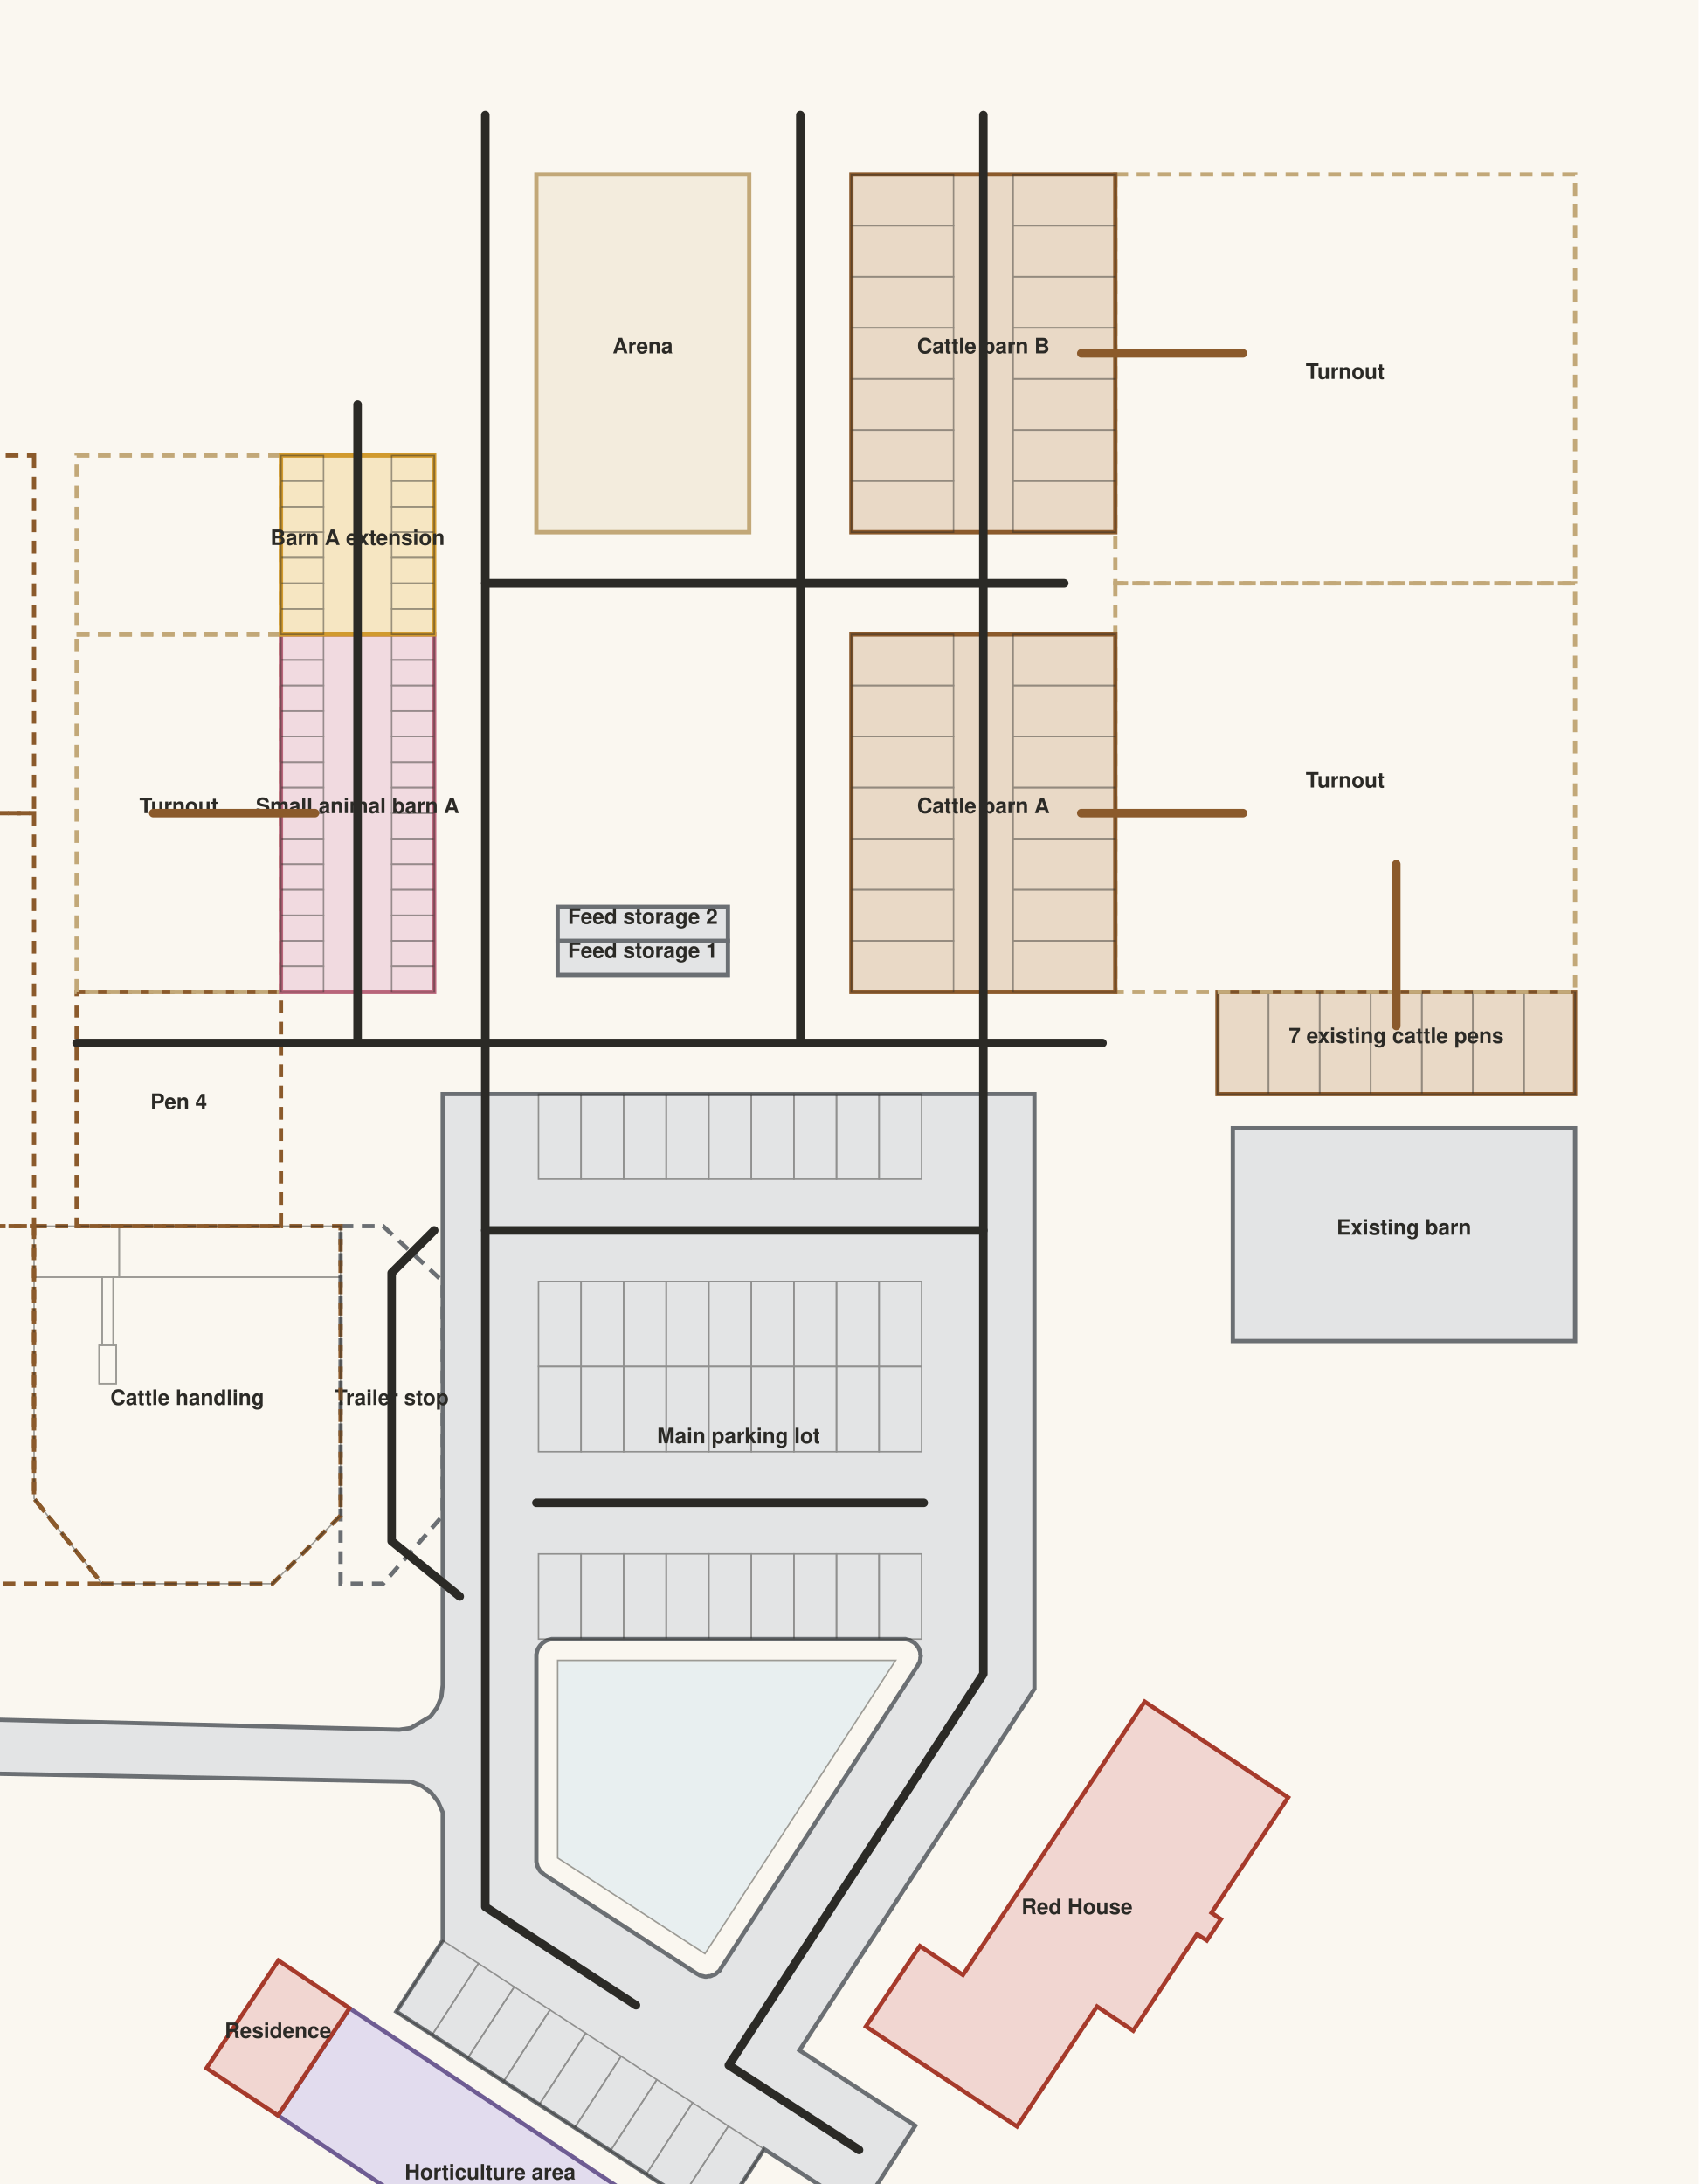
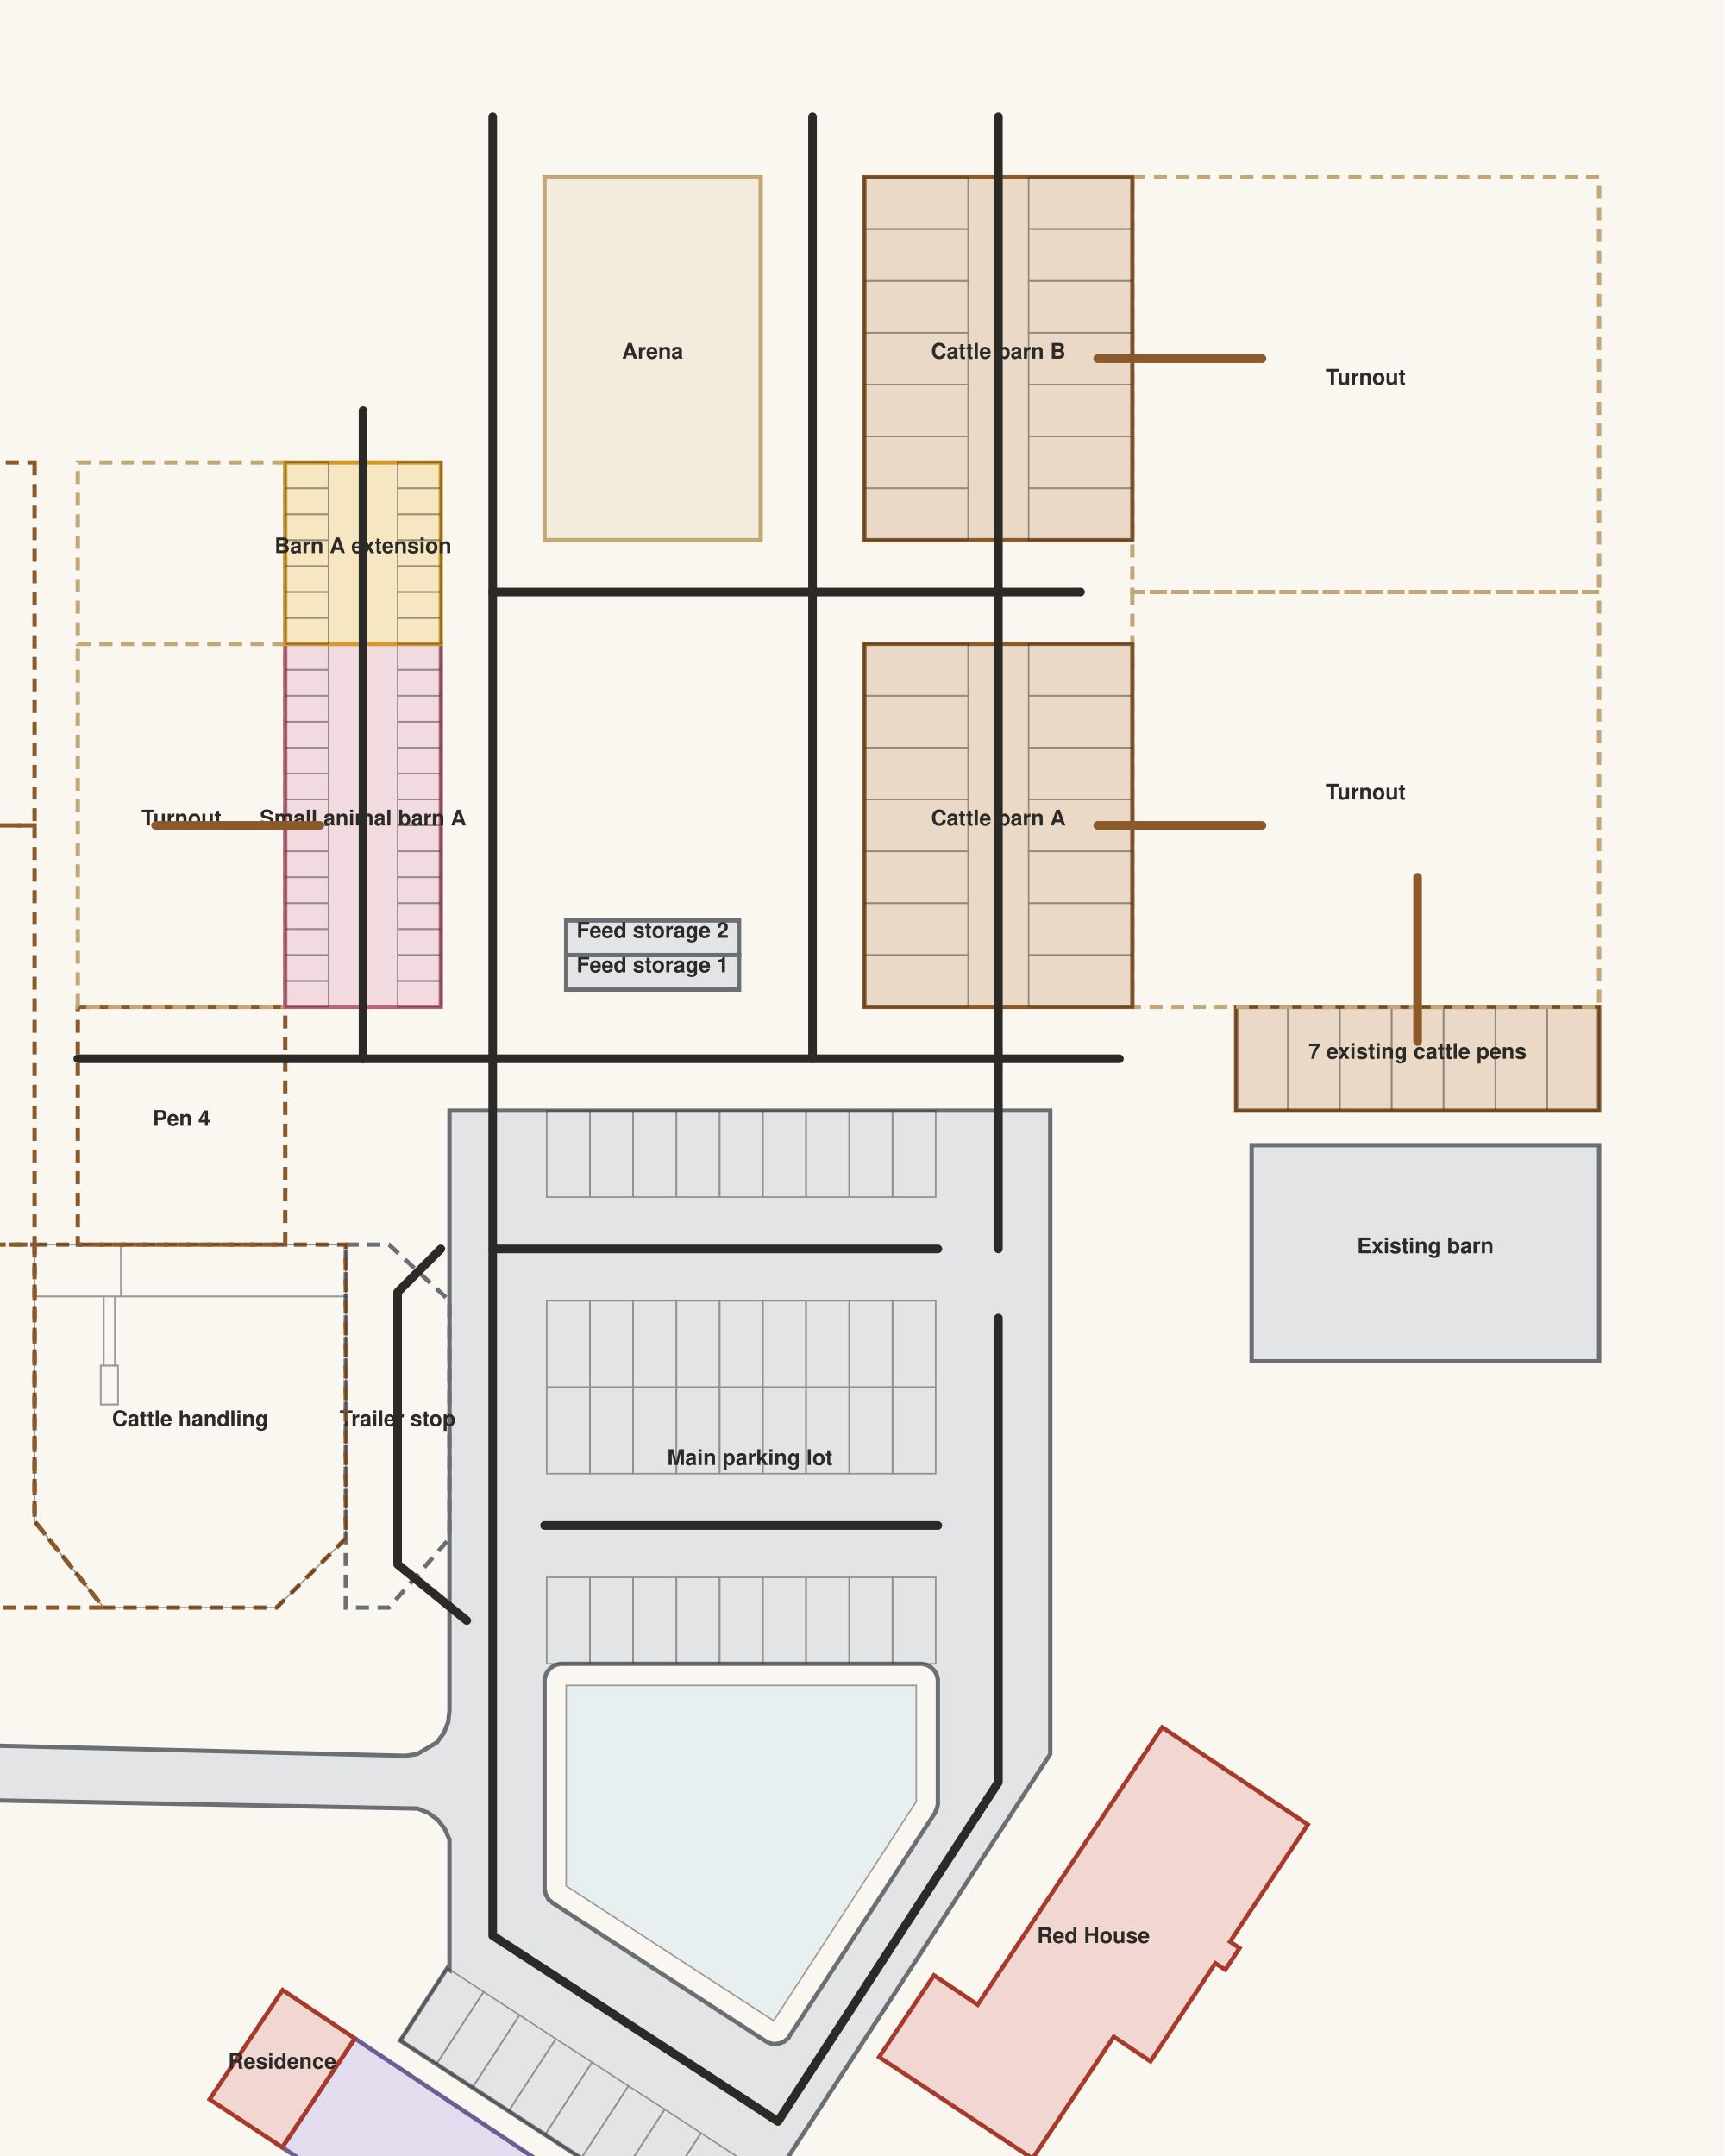
- <svg xmlns="http://www.w3.org/2000/svg" viewBox="-90.0 -17 399.0 513.0" font-family="Avenir Next,Helvetica,Arial,sans-serif">
-   <rect x="-90.0" y="-17" width="399.0" height="513.0" fill="#FAF7F0" />
+ <svg xmlns="http://www.w3.org/2000/svg" viewBox="-90.0 -17 399.0 498.9" font-family="Avenir Next,Helvetica,Arial,sans-serif">
+   <rect x="-90.0" y="-17" width="399.0" height="498.9" fill="#FAF7F0" />
  <g id="level-1">
    <g id="existing-barn">
      <rect x="199.6" y="248" width="80.4" height="50" fill="#E3E4E5" stroke="#6B6F73" stroke-width="1" />
      <text x="239.8" y="273.0" text-anchor="middle" font-size="5" font-weight="700" fill="#2B2A26">Existing barn</text>
    </g>
    <g id="existing-pens">
      <rect x="196" y="216" width="84" height="24" fill="#E9D9C6" stroke="#8B5A2B" stroke-width="1" />
      <g fill="none" stroke="#2B2A26" stroke-width=".35" opacity=".45">
        <rect x="196" y="216" width="12" height="24" />
        <rect x="208" y="216" width="12" height="24" />
        <rect x="220" y="216" width="12" height="24" />
        <rect x="232" y="216" width="12" height="24" />
        <rect x="244" y="216" width="12" height="24" />
        <rect x="256" y="216" width="12" height="24" />
        <rect x="268" y="216" width="12" height="24" />
      </g>
      <text x="238.0" y="228.0" text-anchor="middle" font-size="5" font-weight="700" fill="#2B2A26">7 existing cattle pens</text>
    </g>
    <g id="parking">
-       <path fill-rule="evenodd" d="M-287.8,372.3 L-287.8,406.0 L-277.8,396.0 L6.6,401.5 L9.1,402.5 L11.3,404.1 L12.9,406.2 L14.0,408.7 L14.0,438.8 L3.1,455.5 L78.6,504.6 L89.5,487.8 L112.0,502.4 L125.0,482.3 L97.8,464.6 L153.0,379.7 L153.0,240.0 L14.0,240.0 L14.0,378.8 L13.7,381.5 L12.7,384.0 L11.1,386.2 L6.5,388.9 L3.8,389.3 L-277.8,382.3Z M125.6,374.2 L125.8,373.8 L126.0,373.5 L126.1,373.1 L126.2,372.7 L126.2,372.4 L126.3,372.0 L126.2,371.6 L126.2,371.2 L126.1,370.8 L125.9,370.4 L125.8,370.1 L125.6,369.8 L125.3,369.4 L125.1,369.2 L124.8,368.9 L124.5,368.7 L124.1,368.5 L123.8,368.3 L123.4,368.2 L123.0,368.1 L122.7,368.0 L122.3,368.0 L40.0,368.0 L39.6,368.0 L39.2,368.1 L38.8,368.2 L38.5,368.3 L38.1,368.5 L37.8,368.7 L37.5,368.9 L37.2,369.2 L36.9,369.5 L36.7,369.8 L36.5,370.1 L36.3,370.5 L36.2,370.8 L36.1,371.2 L36.0,371.6 L36.0,372.0 L36.0,419.9 L36.0,420.3 L36.1,420.7 L36.2,421.1 L36.3,421.5 L36.5,421.8 L36.7,422.2 L36.9,422.5 L37.2,422.8 L37.5,423.0 L37.8,423.3 L73.7,446.6 L74.1,446.8 L74.4,447.0 L74.8,447.1 L75.2,447.2 L75.6,447.3 L76.0,447.3 L76.4,447.2 L76.8,447.2 L77.1,447.1 L77.5,446.9 L77.9,446.8 L78.2,446.6 L78.5,446.3 L78.8,446.1 L79.1,445.8 L79.3,445.4Z" fill="#E3E4E5" stroke="#6B6F73" stroke-width="1" />
+       <path fill-rule="evenodd" d="M-287.8,372.3 L-287.8,406.0 L-277.8,396.0 L6.6,401.5 L9.1,402.5 L11.3,404.1 L12.9,406.2 L14.0,408.7 L14.0,438.8 L13.5,438.4 L2.6,455.2 L78.0,504.2 L153.0,388.9 L153.0,240.0 L14.0,240.0 L14.0,378.8 L13.7,381.5 L12.7,384.0 L11.1,386.2 L6.5,388.9 L3.8,389.3 L-277.8,382.3Z M126.4,402.4 L126.5,402.0 L126.7,401.7 L126.8,401.3 L126.9,400.9 L127.0,400.6 L127.0,400.2 L127.0,372.0 L127.0,371.6 L126.9,371.2 L126.8,370.8 L126.7,370.5 L126.5,370.1 L126.3,369.8 L126.1,369.5 L125.8,369.2 L125.5,368.9 L125.2,368.7 L124.9,368.5 L124.5,368.3 L124.2,368.2 L123.8,368.1 L123.4,368.0 L123.0,368.0 L40.0,368.0 L39.6,368.0 L39.2,368.1 L38.8,368.2 L38.5,368.3 L38.1,368.5 L37.8,368.7 L37.5,368.9 L37.2,369.2 L36.9,369.5 L36.7,369.8 L36.5,370.1 L36.3,370.5 L36.2,370.8 L36.1,371.2 L36.0,371.6 L36.0,372.0 L36.0,419.9 L36.0,420.3 L36.1,420.7 L36.2,421.1 L36.3,421.4 L36.5,421.8 L36.7,422.1 L36.9,422.5 L37.2,422.8 L37.5,423.0 L37.8,423.3 L87.1,455.3 L87.5,455.5 L87.8,455.7 L88.2,455.8 L88.6,455.9 L89.0,456.0 L89.4,456.0 L89.8,455.9 L90.2,455.9 L90.5,455.8 L90.9,455.6 L91.3,455.5 L91.6,455.3 L91.9,455.0 L92.2,454.8 L92.5,454.5 L92.7,454.1Z" fill="#E3E4E5" stroke="#6B6F73" stroke-width="1" />
      <g fill="none" stroke="#2B2A26" stroke-width=".35" opacity=".45">
        <rect x="36.5" y="240" width="10" height="20" />
        <rect x="46.5" y="240" width="10" height="20" />
        <rect x="56.5" y="240" width="10" height="20" />
        <rect x="66.5" y="240" width="10" height="20" />
        <rect x="76.5" y="240" width="10" height="20" />
        <rect x="86.5" y="240" width="10" height="20" />
        <rect x="96.5" y="240" width="10" height="20" />
        <rect x="106.5" y="240" width="10" height="20" />
        <rect x="116.5" y="240" width="10" height="20" />
        <rect x="36.5" y="284" width="10" height="20" />
        <rect x="46.5" y="284" width="10" height="20" />
        <rect x="56.5" y="284" width="10" height="20" />
        <rect x="66.5" y="284" width="10" height="20" />
        <rect x="76.5" y="284" width="10" height="20" />
        <rect x="86.5" y="284" width="10" height="20" />
        <rect x="96.5" y="284" width="10" height="20" />
        <rect x="106.5" y="284" width="10" height="20" />
        <rect x="116.5" y="284" width="10" height="20" />
        <rect x="36.5" y="304" width="10" height="20" />
        <rect x="46.5" y="304" width="10" height="20" />
        <rect x="56.5" y="304" width="10" height="20" />
        <rect x="66.5" y="304" width="10" height="20" />
        <rect x="76.5" y="304" width="10" height="20" />
        <rect x="86.5" y="304" width="10" height="20" />
        <rect x="96.5" y="304" width="10" height="20" />
        <rect x="106.5" y="304" width="10" height="20" />
        <rect x="116.5" y="304" width="10" height="20" />
        <rect x="36.5" y="348" width="10" height="20" />
        <rect x="46.5" y="348" width="10" height="20" />
        <rect x="56.5" y="348" width="10" height="20" />
        <rect x="66.5" y="348" width="10" height="20" />
        <rect x="76.5" y="348" width="10" height="20" />
        <rect x="86.5" y="348" width="10" height="20" />
        <rect x="96.5" y="348" width="10" height="20" />
        <rect x="106.5" y="348" width="10" height="20" />
        <rect x="116.5" y="348" width="10" height="20" />
-         <polygon points="14.0,438.8 22.4,444.2 11.5,461.0 3.1,455.5" />
-         <polygon points="22.4,444.2 30.8,449.7 19.9,466.4 11.5,461.0" />
-         <polygon points="30.8,449.7 39.2,455.1 28.3,471.9 19.9,466.4" />
-         <polygon points="39.2,455.1 47.6,460.6 36.7,477.3 28.3,471.9" />
-         <polygon points="47.6,460.6 55.9,466.0 45.0,482.8 36.7,477.3" />
-         <polygon points="55.9,466.0 64.3,471.5 53.4,488.2 45.0,482.8" />
-         <polygon points="64.3,471.5 72.7,476.9 61.8,493.7 53.4,488.2" />
-         <polygon points="72.7,476.9 81.1,482.4 70.2,499.1 61.8,493.7" />
-         <polygon points="81.1,482.4 89.5,487.8 78.6,504.6 70.2,499.1" />
-         <polygon points="41.0,373.0 41.0,419.4 75.6,441.9 120.4,373.0" fill="#D3E5EF" />
+         <polygon points="13.5,438.4 21.9,443.9 11.0,460.6 2.6,455.2" />
+         <polygon points="21.9,443.9 30.2,449.3 19.3,466.1 11.0,460.6" />
+         <polygon points="30.2,449.3 38.6,454.8 27.7,471.5 19.3,466.1" />
+         <polygon points="38.6,454.8 47.0,460.2 36.1,477.0 27.7,471.5" />
+         <polygon points="47.0,460.2 55.4,465.7 44.5,482.4 36.1,477.0" />
+         <polygon points="55.4,465.7 63.8,471.1 52.9,487.9 44.5,482.4" />
+         <polygon points="63.8,471.1 72.2,476.6 61.3,493.3 52.9,487.9" />
+         <polygon points="72.2,476.6 80.5,482.0 69.6,498.8 61.3,493.3" />
+         <polygon points="80.5,482.0 88.9,487.5 78.0,504.2 69.6,498.8" />
+         <polygon points="41.0,373.0 41.0,419.4 89.0,450.6 122.0,399.9 122.0,373.0" fill="#D3E5EF" />
      </g>
      <text x="83.5" y="322.0" text-anchor="middle" font-size="5" font-weight="700" fill="#2B2A26">Main parking lot</text>
    </g>
    <g id="trailer-stop">
      <polygon points="-10.0,271 0.0,271 14.0,284 14.0,339 0.0,355 -10.0,355" fill="none" stroke="#6B6F73" stroke-width="1" stroke-dasharray="3 2" />
      <text x="2.0" y="313.0" text-anchor="middle" font-size="5" font-weight="700" fill="#2B2A26">Trailer stop</text>
    </g>
    <g id="handling">
      <polygon points="-82.0,271 -10.0,271 -10.0,339 -26.0,355 -66.0,355 -82.0,335" fill="none" stroke="#8B5A2B" stroke-width="1" stroke-dasharray="3 2" />
      <g fill="none" stroke="#2B2A26" stroke-width=".35" opacity=".45">
        <polygon points="-82.0,283 -66.0,283 -66.0,299 -66.7,299 -66.7,308 -62.7,308 -62.7,299 -63.4,299 -63.4,283 -10.0,283 -10.0,339 -26.0,355 -66.0,355 -82.0,335" />
        <rect x="-62.0" y="271" width="52" height="12" />
        <rect x="-82.0" y="271" width="20" height="12" />
        <rect x="-66.0" y="283" width="2.6" height="16" />
        <rect x="-66.7" y="299" width="4" height="9" />
      </g>
      <text x="-46.0" y="313.0" text-anchor="middle" font-size="5" font-weight="700" fill="#2B2A26">Cattle handling</text>
    </g>
    <g id="holding-1">
      <polygon points="-82.0,271 -82.0,335 -66.0,355 -200.0,355 -182.2,271" fill="none" stroke="#8B5A2B" stroke-width="1" stroke-dasharray="3 2" />
      <text x="-133.0" y="313.0" text-anchor="middle" font-size="5" font-weight="700" fill="#2B2A26">Pen 1</text>
    </g>
    <g id="holding-2">
      <polygon points="-82.0,174.0 -82.0,271 -182.2,271 -161.8,174.0" fill="none" stroke="#8B5A2B" stroke-width="1" stroke-dasharray="3 2" />
      <text x="-132.125" y="222.5" text-anchor="middle" font-size="5" font-weight="700" fill="#2B2A26">Pen 2</text>
    </g>
    <g id="holding-3">
      <polygon points="-82.0,90 -82.0,174.0 -161.8,174.0 -144.0,90" fill="none" stroke="#8B5A2B" stroke-width="1" stroke-dasharray="3 2" />
      <text x="-121.875" y="132.0" text-anchor="middle" font-size="5" font-weight="700" fill="#2B2A26">Pen 3</text>
    </g>
    <g id="holding-4">
      <polygon points="-72,216 -24,216 -24,271 -72,271" fill="none" stroke="#8B5A2B" stroke-width="1" stroke-dasharray="3 2" />
      <text x="-48.0" y="243.5" text-anchor="middle" font-size="5" font-weight="700" fill="#2B2A26">Pen 4</text>
    </g>
    <g id="existing-red-house">
      <polygon points="167.7,454.3 176.2,460.0 191.2,437.3 193.5,438.8 196.8,433.8 194.6,432.3 212.6,405.2 178.9,382.7 136.2,446.9 126.1,440.1 113.4,459.0 148.9,482.5" fill="#F1D6D1" stroke="#A63A2B" stroke-width="1" />
      <text x="163.0" y="432.6" text-anchor="middle" font-size="5" font-weight="700" fill="#2B2A26">Red House</text>
    </g>
    <g id="horticulture">
      <polygon points="-7.9,454.7 75.0,509.9 58.2,535.2 -24.7,479.9" fill="#E2DCEE" stroke="#6E5C93" stroke-width="1" />
      <text x="25.15" y="494.95" text-anchor="middle" font-size="5" font-weight="700" fill="#2B2A26">Horticulture area</text>
    </g>
    <g id="residence">
      <polygon points="-24.6,443.5 -7.9,454.7 -24.7,479.9 -41.5,468.8" fill="#F1D6D1" stroke="#A63A2B" stroke-width="1" />
      <text x="-24.7" y="461.7" text-anchor="middle" font-size="5" font-weight="700" fill="#2B2A26">Residence</text>
    </g>
  </g>
  <g id="level-2">
    <g id="turnout-cattle-a">
      <rect x="172" y="120.0" width="108" height="96.0" fill="none" stroke="#C2A878" stroke-width="1" stroke-dasharray="3 2" />
      <text x="226.0" y="168.0" text-anchor="middle" font-size="5" font-weight="700" fill="#2B2A26">Turnout</text>
    </g>
    <g id="turnout-small-a">
      <rect x="-72" y="132" width="48" height="84" fill="none" stroke="#C2A878" stroke-width="1" stroke-dasharray="3 2" />
      <text x="-48.0" y="174.0" text-anchor="middle" font-size="5" font-weight="700" fill="#2B2A26">Turnout</text>
    </g>
    <g id="cattle-a">
      <rect x="110" y="132" width="62" height="84" fill="#E9D9C6" stroke="#8B5A2B" stroke-width="1" />
      <g fill="none" stroke="#2B2A26" stroke-width=".35" opacity=".45">
        <rect x="110" y="132" width="24" height="12" />
        <rect x="110" y="144" width="24" height="12" />
        <rect x="110" y="156" width="24" height="12" />
        <rect x="110" y="168" width="24" height="12" />
        <rect x="110" y="180" width="24" height="12" />
        <rect x="110" y="192" width="24" height="12" />
        <rect x="110" y="204" width="24" height="12" />
        <rect x="148" y="132" width="24" height="12" />
        <rect x="148" y="144" width="24" height="12" />
        <rect x="148" y="156" width="24" height="12" />
        <rect x="148" y="168" width="24" height="12" />
        <rect x="148" y="180" width="24" height="12" />
        <rect x="148" y="192" width="24" height="12" />
        <rect x="148" y="204" width="24" height="12" />
      </g>
      <text x="141.0" y="174.0" text-anchor="middle" font-size="5" font-weight="700" fill="#2B2A26">Cattle barn A</text>
    </g>
    <g id="small-a">
      <rect x="-24" y="132" width="36" height="84" fill="#F1DAE0" stroke="#B8657A" stroke-width="1" />
      <g fill="none" stroke="#2B2A26" stroke-width=".35" opacity=".45">
        <rect x="-24" y="132" width="10" height="6" />
        <rect x="-24" y="138" width="10" height="6" />
        <rect x="-24" y="144" width="10" height="6" />
        <rect x="-24" y="150" width="10" height="6" />
        <rect x="-24" y="156" width="10" height="6" />
        <rect x="-24" y="162" width="10" height="6" />
        <rect x="-24" y="168" width="10" height="6" />
        <rect x="-24" y="174" width="10" height="6" />
        <rect x="-24" y="180" width="10" height="6" />
        <rect x="-24" y="186" width="10" height="6" />
        <rect x="-24" y="192" width="10" height="6" />
        <rect x="-24" y="198" width="10" height="6" />
        <rect x="-24" y="204" width="10" height="6" />
        <rect x="-24" y="210" width="10" height="6" />
        <rect x="2" y="132" width="10" height="6" />
        <rect x="2" y="138" width="10" height="6" />
        <rect x="2" y="144" width="10" height="6" />
        <rect x="2" y="150" width="10" height="6" />
        <rect x="2" y="156" width="10" height="6" />
        <rect x="2" y="162" width="10" height="6" />
        <rect x="2" y="168" width="10" height="6" />
        <rect x="2" y="174" width="10" height="6" />
        <rect x="2" y="180" width="10" height="6" />
        <rect x="2" y="186" width="10" height="6" />
        <rect x="2" y="192" width="10" height="6" />
        <rect x="2" y="198" width="10" height="6" />
        <rect x="2" y="204" width="10" height="6" />
        <rect x="2" y="210" width="10" height="6" />
      </g>
      <text x="-6.0" y="174.0" text-anchor="middle" font-size="5" font-weight="700" fill="#2B2A26">Small animal barn A</text>
    </g>
    <g id="feed-1">
      <rect x="41" y="204" width="40" height="8" fill="#E3E4E5" stroke="#6B6F73" stroke-width="1" />
      <text x="61.0" y="208.0" text-anchor="middle" font-size="5" font-weight="700" fill="#2B2A26">Feed storage 1</text>
    </g>
  </g>
  <g id="level-3">
    <g id="turnout-small-b">
      <rect x="-72" y="90" width="48" height="42" fill="none" stroke="#C2A878" stroke-width="1" stroke-dasharray="3 2" />
      <text x="-48.0" y="111.0" text-anchor="middle" font-size="5" font-weight="700" fill="#2B2A26" />
    </g>
    <g id="turnout-cattle-b">
      <rect x="172" y="24" width="108" height="96.0" fill="none" stroke="#C2A878" stroke-width="1" stroke-dasharray="3 2" />
      <text x="226.0" y="72.0" text-anchor="middle" font-size="5" font-weight="700" fill="#2B2A26">Turnout</text>
    </g>
    <g id="cattle-b">
      <rect x="110" y="24" width="62" height="84" fill="#E9D9C6" stroke="#8B5A2B" stroke-width="1" />
      <g fill="none" stroke="#2B2A26" stroke-width=".35" opacity=".45">
        <rect x="110" y="24" width="24" height="12" />
        <rect x="110" y="36" width="24" height="12" />
        <rect x="110" y="48" width="24" height="12" />
        <rect x="110" y="60" width="24" height="12" />
        <rect x="110" y="72" width="24" height="12" />
        <rect x="110" y="84" width="24" height="12" />
        <rect x="110" y="96" width="24" height="12" />
        <rect x="148" y="24" width="24" height="12" />
        <rect x="148" y="36" width="24" height="12" />
        <rect x="148" y="48" width="24" height="12" />
        <rect x="148" y="60" width="24" height="12" />
        <rect x="148" y="72" width="24" height="12" />
        <rect x="148" y="84" width="24" height="12" />
        <rect x="148" y="96" width="24" height="12" />
      </g>
      <text x="141.0" y="66.0" text-anchor="middle" font-size="5" font-weight="700" fill="#2B2A26">Cattle barn B</text>
    </g>
    <g id="small-b">
      <rect x="-24" y="90" width="36" height="42" fill="#F6E6C2" stroke="#D19A2E" stroke-width="1" />
      <g fill="none" stroke="#2B2A26" stroke-width=".35" opacity=".45">
        <rect x="-24" y="90" width="10" height="6" />
        <rect x="-24" y="96" width="10" height="6" />
        <rect x="-24" y="102" width="10" height="6" />
        <rect x="-24" y="108" width="10" height="6" />
        <rect x="-24" y="114" width="10" height="6" />
        <rect x="-24" y="120" width="10" height="6" />
        <rect x="-24" y="126" width="10" height="6" />
        <rect x="2" y="90" width="10" height="6" />
        <rect x="2" y="96" width="10" height="6" />
        <rect x="2" y="102" width="10" height="6" />
        <rect x="2" y="108" width="10" height="6" />
        <rect x="2" y="114" width="10" height="6" />
        <rect x="2" y="120" width="10" height="6" />
        <rect x="2" y="126" width="10" height="6" />
      </g>
      <text x="-6.0" y="111.0" text-anchor="middle" font-size="5" font-weight="700" fill="#2B2A26">Barn A extension</text>
    </g>
    <g id="arena">
      <rect x="36" y="24" width="50" height="84" fill="#F3ECDD" stroke="#C2A878" stroke-width="1" />
      <text x="61.0" y="66.0" text-anchor="middle" font-size="5" font-weight="700" fill="#2B2A26">Arena</text>
    </g>
    <g id="feed-2">
      <rect x="41" y="196" width="40" height="8" fill="#E3E4E5" stroke="#6B6F73" stroke-width="1" />
      <text x="61.0" y="200.0" text-anchor="middle" font-size="5" font-weight="700" fill="#2B2A26">Feed storage 2</text>
    </g>
  </g>
  <g id="drives" />
  <g id="circulation">
    <polyline id="lane-west" points="24.0,10 24.0,272" fill="none" stroke="#2B2A26" stroke-width="2" stroke-linecap="round" stroke-linejoin="round" />
    <polyline id="lane-east" points="98.0,10 98.0,228.0" fill="none" stroke="#2B2A26" stroke-width="2" stroke-linecap="round" stroke-linejoin="round" />
    <polyline id="drive-cross" points="-72,228.0 169,228.0" fill="none" stroke="#2B2A26" stroke-width="2" stroke-linecap="round" stroke-linejoin="round" />
    <polyline id="lane-mid" points="24.0,120.0 160,120.0" fill="none" stroke="#2B2A26" stroke-width="2" stroke-linecap="round" stroke-linejoin="round" />
    <polyline id="aisle-cattle" points="141.0,10 141.0,272" fill="none" stroke="#2B2A26" stroke-width="2" stroke-linecap="round" stroke-linejoin="round" />
    <polyline id="aisle-small" points="-6.0,78 -6.0,228.0" fill="none" stroke="#2B2A26" stroke-width="2" stroke-linecap="round" stroke-linejoin="round" />
-     <polyline id="loop-parking" points="111.8,488.0 81.2,468.1 141.0,376.2 141.0,272 24.0,272 24.0,430.9 59.4,454.0" fill="none" stroke="#2B2A26" stroke-width="2" stroke-linecap="round" stroke-linejoin="round" />
+     <polyline id="loop-parking" points="127.0,272 24.0,272 24.0,430.9 90.0,473.9 141.0,395.4 141.0,288" fill="none" stroke="#2B2A26" stroke-width="2" stroke-linecap="round" stroke-linejoin="round" />
    <polyline id="loop-mid" points="127.0,336 36.0,336" fill="none" stroke="#2B2A26" stroke-width="2" stroke-linecap="round" stroke-linejoin="round" />
    <polyline id="trailers" points="12.0,272 2.0,282 2.0,345 18.0,358" fill="none" stroke="#2B2A26" stroke-width="2" stroke-linecap="round" stroke-linejoin="round" />
    <polyline id="an-cattle-a" points="164,174.0 202,174.0" fill="none" stroke="#8B5A2B" stroke-width="2" stroke-linecap="round" stroke-linejoin="round" />
    <polyline id="an-cattle-b" points="164,66.0 202,66.0" fill="none" stroke="#8B5A2B" stroke-width="2" stroke-linecap="round" stroke-linejoin="round" />
    <polyline id="an-small-a" points="-16,174.0 -54,174.0" fill="none" stroke="#8B5A2B" stroke-width="2" stroke-linecap="round" stroke-linejoin="round" />
    <polyline id="an-pens" points="238.0,224 238.0,186" fill="none" stroke="#8B5A2B" stroke-width="2" stroke-linecap="round" stroke-linejoin="round" />
  </g>
</svg>
